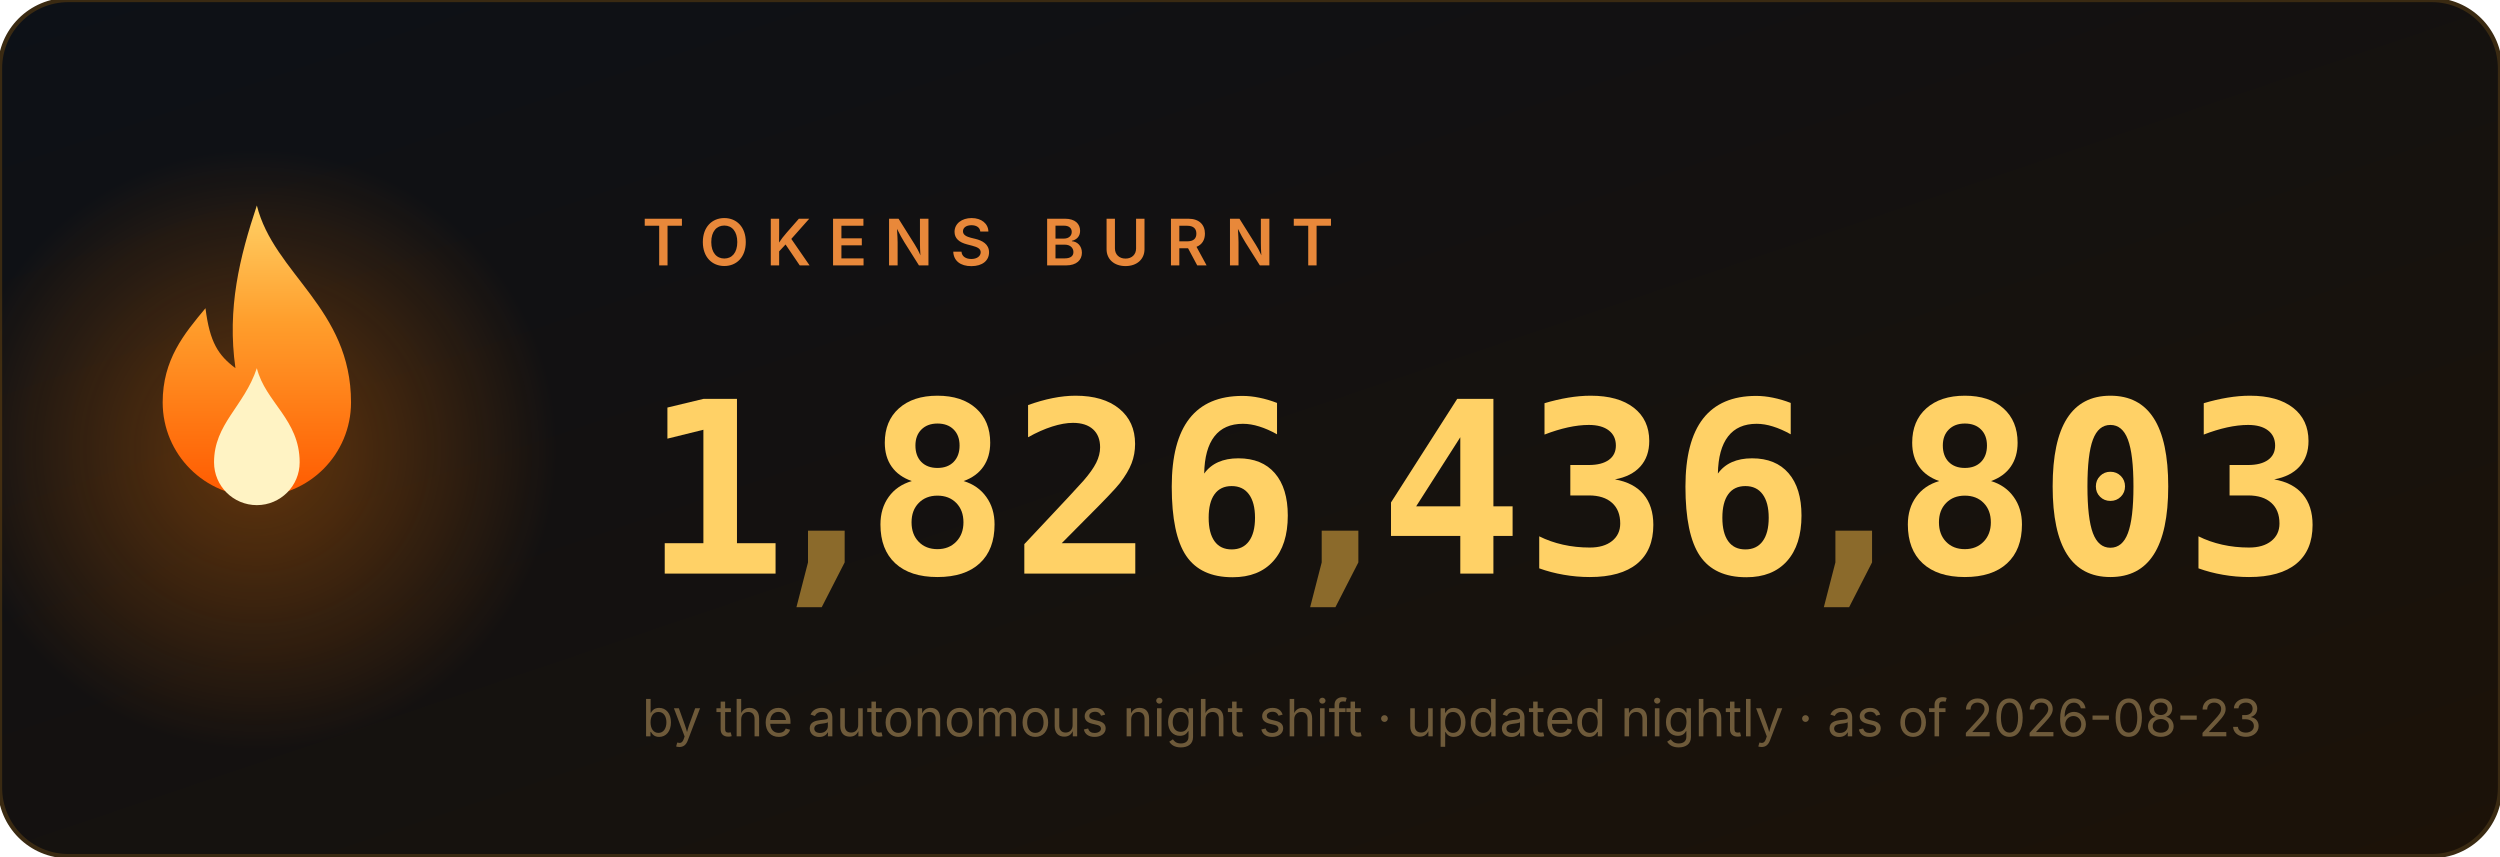
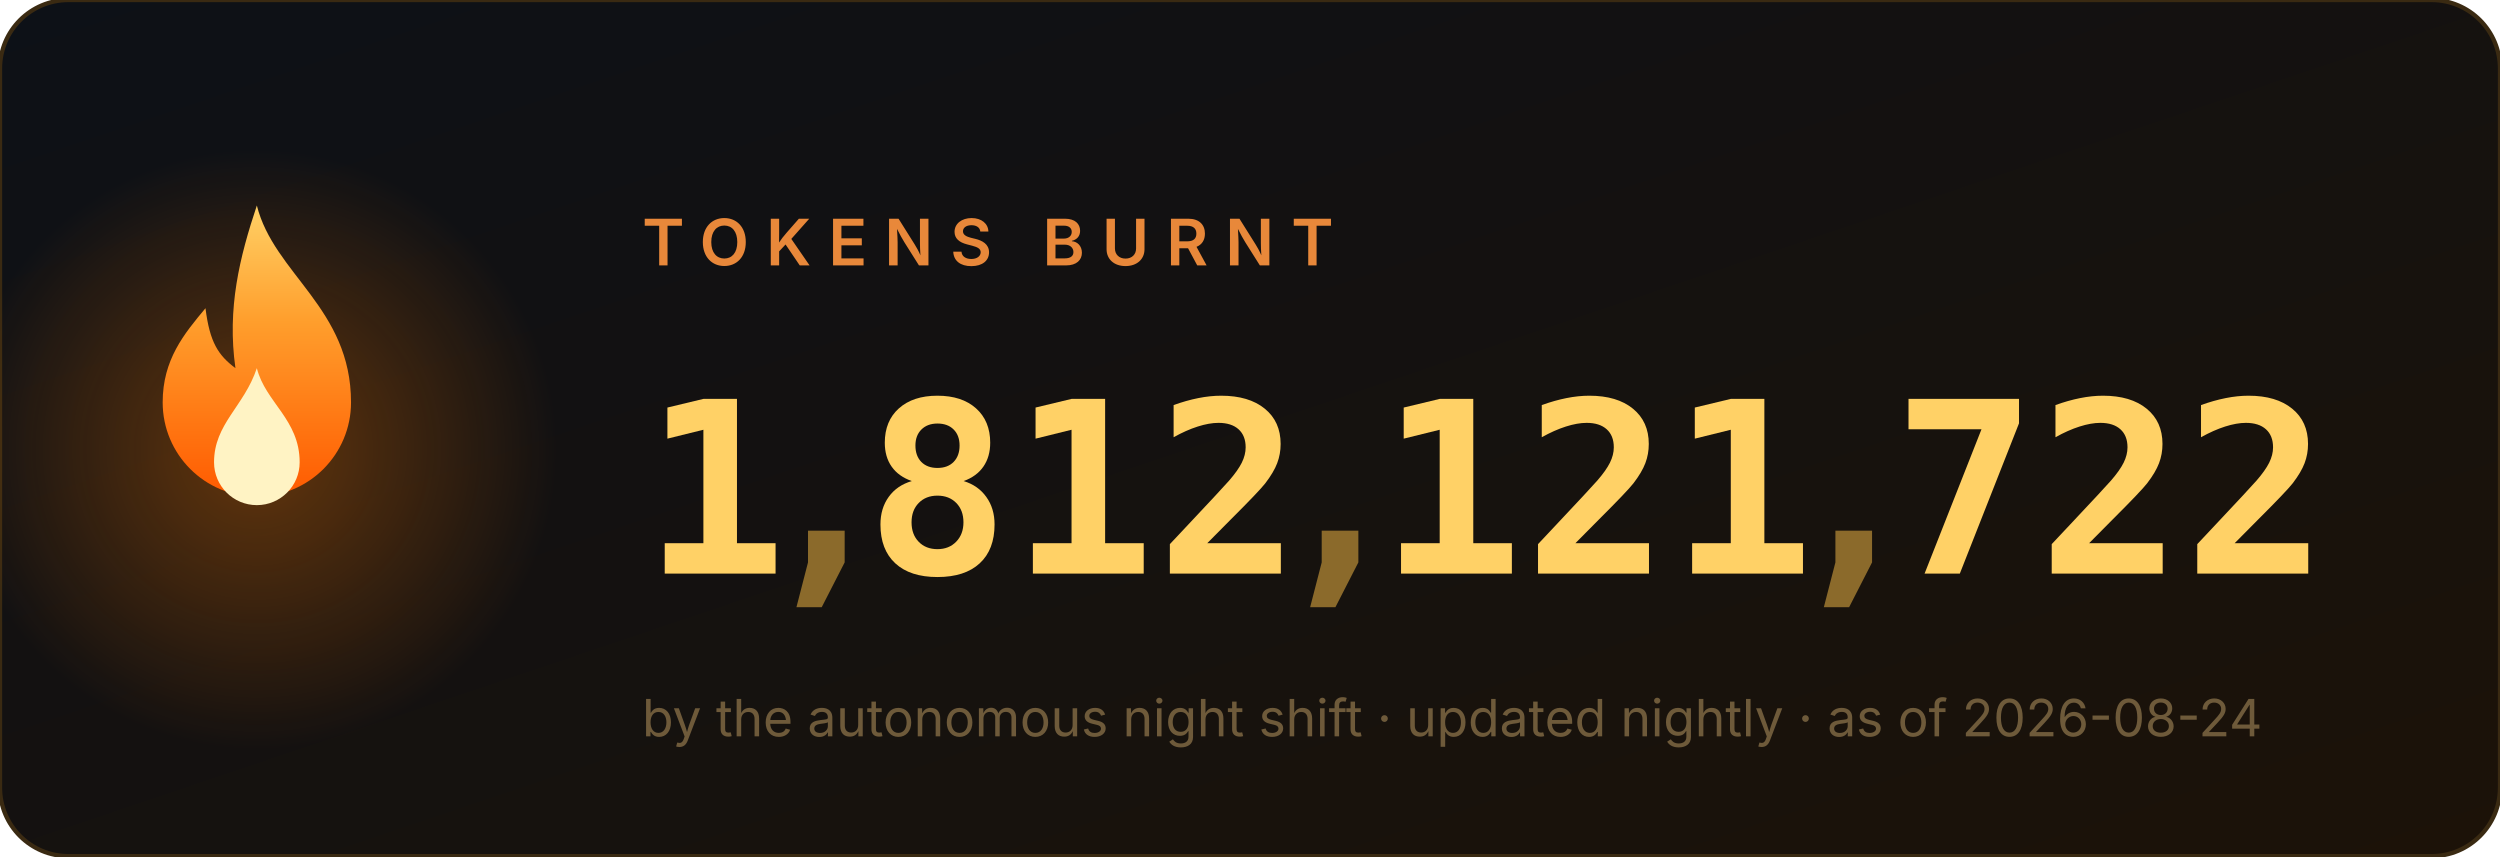
- <svg xmlns="http://www.w3.org/2000/svg" width="584" height="200" viewBox="0 0 584 200" role="img" aria-label="1,826,436,803 tokens burnt">
+ <svg xmlns="http://www.w3.org/2000/svg" width="584" height="200" viewBox="0 0 584 200" role="img" aria-label="1,812,121,722 tokens burnt">
  <style>
.num{font:700 56px ui-monospace,'Cascadia Code',Menlo,Consolas,monospace;fill:#ffd166}
.comma{fill:#8b6a2b}
.label{font:600 15px -apple-system,'Segoe UI',sans-serif;fill:#e8883a;letter-spacing:4px}
.sub{font:400 12px -apple-system,'Segoe UI',sans-serif;fill:#6e5a3a}
</style>
  <defs>
    <linearGradient id="bg" x1="0" y1="0" x2="1" y2="1">
      <stop offset="0" stop-color="#0d1117" />
      <stop offset="1" stop-color="#1c1208" />
    </linearGradient>
    <linearGradient id="fg" x1="0" y1="1" x2="0" y2="0">
      <stop offset="0" stop-color="#ff5a00" />
      <stop offset=".6" stop-color="#ff9e2c" />
      <stop offset="1" stop-color="#ffd166" />
    </linearGradient>
    <radialGradient id="halo">
      <stop offset="0" stop-color="#ff7b00" />
      <stop offset="1" stop-color="#ff7b00" stop-opacity="0" />
    </radialGradient>
  </defs>
  <rect width="584" height="200" rx="16" fill="url(#bg)" stroke="#3a2a12" />
  <circle cx="60" cy="105" r="70" fill="url(#halo)" opacity=".35">
    <animate attributeName="opacity" values=".25;.55;.25" dur="2.2s" repeatCount="indefinite" />
  </circle>
  <g transform="translate(60,128)">
    <g>
      <animateTransform attributeName="transform" type="scale" values="1 1;.95 1.1;1 1" dur="1.6s" repeatCount="indefinite" additive="sum" calcMode="spline" keySplines=".4 0 .6 1;.4 0 .6 1" />
      <path d="M0 -80c4 16 22 24 22 46a22 22 0 1 1-44 0c0-10 5-16 10-22 1 8 3 11 7 14-2-14 1-26 5-38z" fill="url(#fg)" />
      <path d="M0 -42c2 8 10 12 10 22a10 10 0 1 1-20 0c0-9 7-13 10-22z" fill="#fff3c4">
        <animateTransform attributeName="transform" type="scale" values="1 1;1.06 .92;1 1" dur="1.1s" repeatCount="indefinite" additive="sum" calcMode="spline" keySplines=".4 0 .6 1;.4 0 .6 1" />
      </path>
    </g>
  </g>
  <text x="150" y="62" class="label">TOKENS BURNT</text>
  <svg x="150" y="84" width="34" height="64" viewBox="0 0 34 64">
    <g transform="translate(0,-64)">
      <g>
        <animateTransform attributeName="transform" type="translate" values="0 64;0 64;0 0" keyTimes="0;0.000;1" dur="0.97s" begin="0s" fill="freeze" additive="sum" calcMode="spline" keySplines="0 0 1 1;.2 .7 .3 1" />
        <text x="17" y="50" class="num" text-anchor="middle">0</text>
        <text x="17" y="114" class="num" text-anchor="middle">1</text>
        <text x="17" y="178" class="num" text-anchor="middle">2</text>
        <text x="17" y="242" class="num" text-anchor="middle">3</text>
        <text x="17" y="306" class="num" text-anchor="middle">4</text>
        <text x="17" y="370" class="num" text-anchor="middle">5</text>
        <text x="17" y="434" class="num" text-anchor="middle">6</text>
        <text x="17" y="498" class="num" text-anchor="middle">7</text>
        <text x="17" y="562" class="num" text-anchor="middle">8</text>
        <text x="17" y="626" class="num" text-anchor="middle">9</text>
      </g>
    </g>
  </svg>
  <text x="193" y="134" class="num comma" text-anchor="middle">,</text>
  <svg x="202" y="84" width="34" height="64" viewBox="0 0 34 64">
    <g transform="translate(0,-512)">
      <g>
        <animateTransform attributeName="transform" type="translate" values="0 512;0 512;0 0" keyTimes="0;0.141;1" dur="1.70s" begin="0s" fill="freeze" additive="sum" calcMode="spline" keySplines="0 0 1 1;.2 .7 .3 1" />
        <text x="17" y="50" class="num" text-anchor="middle">0</text>
        <text x="17" y="114" class="num" text-anchor="middle">1</text>
        <text x="17" y="178" class="num" text-anchor="middle">2</text>
        <text x="17" y="242" class="num" text-anchor="middle">3</text>
        <text x="17" y="306" class="num" text-anchor="middle">4</text>
        <text x="17" y="370" class="num" text-anchor="middle">5</text>
        <text x="17" y="434" class="num" text-anchor="middle">6</text>
        <text x="17" y="498" class="num" text-anchor="middle">7</text>
        <text x="17" y="562" class="num" text-anchor="middle">8</text>
        <text x="17" y="626" class="num" text-anchor="middle">9</text>
      </g>
    </g>
  </svg>
  <svg x="236" y="84" width="34" height="64" viewBox="0 0 34 64">
-     <g transform="translate(0,-128)">
-       <g>
-         <animateTransform attributeName="transform" type="translate" values="0 128;0 128;0 0" keyTimes="0;0.257;1" dur="1.40s" begin="0s" fill="freeze" additive="sum" calcMode="spline" keySplines="0 0 1 1;.2 .7 .3 1" />
+     <g transform="translate(0,-64)">
+       <g>
+         <animateTransform attributeName="transform" type="translate" values="0 64;0 64;0 0" keyTimes="0;0.271;1" dur="1.33s" begin="0s" fill="freeze" additive="sum" calcMode="spline" keySplines="0 0 1 1;.2 .7 .3 1" />
        <text x="17" y="50" class="num" text-anchor="middle">0</text>
        <text x="17" y="114" class="num" text-anchor="middle">1</text>
        <text x="17" y="178" class="num" text-anchor="middle">2</text>
        <text x="17" y="242" class="num" text-anchor="middle">3</text>
        <text x="17" y="306" class="num" text-anchor="middle">4</text>
        <text x="17" y="370" class="num" text-anchor="middle">5</text>
        <text x="17" y="434" class="num" text-anchor="middle">6</text>
        <text x="17" y="498" class="num" text-anchor="middle">7</text>
        <text x="17" y="562" class="num" text-anchor="middle">8</text>
        <text x="17" y="626" class="num" text-anchor="middle">9</text>
      </g>
    </g>
  </svg>
  <svg x="270" y="84" width="34" height="64" viewBox="0 0 34 64">
-     <g transform="translate(0,-384)">
-       <g>
-         <animateTransform attributeName="transform" type="translate" values="0 384;0 384;0 0" keyTimes="0;0.267;1" dur="1.80s" begin="0s" fill="freeze" additive="sum" calcMode="spline" keySplines="0 0 1 1;.2 .7 .3 1" />
+     <g transform="translate(0,-128)">
+       <g>
+         <animateTransform attributeName="transform" type="translate" values="0 128;0 128;0 0" keyTimes="0;0.316;1" dur="1.52s" begin="0s" fill="freeze" additive="sum" calcMode="spline" keySplines="0 0 1 1;.2 .7 .3 1" />
        <text x="17" y="50" class="num" text-anchor="middle">0</text>
        <text x="17" y="114" class="num" text-anchor="middle">1</text>
        <text x="17" y="178" class="num" text-anchor="middle">2</text>
        <text x="17" y="242" class="num" text-anchor="middle">3</text>
        <text x="17" y="306" class="num" text-anchor="middle">4</text>
        <text x="17" y="370" class="num" text-anchor="middle">5</text>
        <text x="17" y="434" class="num" text-anchor="middle">6</text>
        <text x="17" y="498" class="num" text-anchor="middle">7</text>
        <text x="17" y="562" class="num" text-anchor="middle">8</text>
        <text x="17" y="626" class="num" text-anchor="middle">9</text>
      </g>
    </g>
  </svg>
  <text x="313" y="134" class="num comma" text-anchor="middle">,</text>
  <svg x="322" y="84" width="34" height="64" viewBox="0 0 34 64">
-     <g transform="translate(0,-256)">
-       <g>
-         <animateTransform attributeName="transform" type="translate" values="0 256;0 256;0 0" keyTimes="0;0.379;1" dur="1.90s" begin="0s" fill="freeze" additive="sum" calcMode="spline" keySplines="0 0 1 1;.2 .7 .3 1" />
+     <g transform="translate(0,-64)">
+       <g>
+         <animateTransform attributeName="transform" type="translate" values="0 64;0 64;0 0" keyTimes="0;0.426;1" dur="1.69s" begin="0s" fill="freeze" additive="sum" calcMode="spline" keySplines="0 0 1 1;.2 .7 .3 1" />
        <text x="17" y="50" class="num" text-anchor="middle">0</text>
        <text x="17" y="114" class="num" text-anchor="middle">1</text>
        <text x="17" y="178" class="num" text-anchor="middle">2</text>
        <text x="17" y="242" class="num" text-anchor="middle">3</text>
        <text x="17" y="306" class="num" text-anchor="middle">4</text>
        <text x="17" y="370" class="num" text-anchor="middle">5</text>
        <text x="17" y="434" class="num" text-anchor="middle">6</text>
        <text x="17" y="498" class="num" text-anchor="middle">7</text>
        <text x="17" y="562" class="num" text-anchor="middle">8</text>
        <text x="17" y="626" class="num" text-anchor="middle">9</text>
      </g>
    </g>
  </svg>
  <svg x="356" y="84" width="34" height="64" viewBox="0 0 34 64">
-     <g transform="translate(0,-192)">
-       <g>
-         <animateTransform attributeName="transform" type="translate" values="0 192;0 192;0 0" keyTimes="0;0.431;1" dur="1.95s" begin="0s" fill="freeze" additive="sum" calcMode="spline" keySplines="0 0 1 1;.2 .7 .3 1" />
+     <g transform="translate(0,-128)">
+       <g>
+         <animateTransform attributeName="transform" type="translate" values="0 128;0 128;0 0" keyTimes="0;0.447;1" dur="1.88s" begin="0s" fill="freeze" additive="sum" calcMode="spline" keySplines="0 0 1 1;.2 .7 .3 1" />
        <text x="17" y="50" class="num" text-anchor="middle">0</text>
        <text x="17" y="114" class="num" text-anchor="middle">1</text>
        <text x="17" y="178" class="num" text-anchor="middle">2</text>
        <text x="17" y="242" class="num" text-anchor="middle">3</text>
        <text x="17" y="306" class="num" text-anchor="middle">4</text>
        <text x="17" y="370" class="num" text-anchor="middle">5</text>
        <text x="17" y="434" class="num" text-anchor="middle">6</text>
        <text x="17" y="498" class="num" text-anchor="middle">7</text>
        <text x="17" y="562" class="num" text-anchor="middle">8</text>
        <text x="17" y="626" class="num" text-anchor="middle">9</text>
      </g>
    </g>
  </svg>
  <svg x="390" y="84" width="34" height="64" viewBox="0 0 34 64">
-     <g transform="translate(0,-384)">
-       <g>
-         <animateTransform attributeName="transform" type="translate" values="0 384;0 384;0 0" keyTimes="0;0.421;1" dur="2.28s" begin="0s" fill="freeze" additive="sum" calcMode="spline" keySplines="0 0 1 1;.2 .7 .3 1" />
+     <g transform="translate(0,-64)">
+       <g>
+         <animateTransform attributeName="transform" type="translate" values="0 64;0 64;0 0" keyTimes="0;0.497;1" dur="1.93s" begin="0s" fill="freeze" additive="sum" calcMode="spline" keySplines="0 0 1 1;.2 .7 .3 1" />
        <text x="17" y="50" class="num" text-anchor="middle">0</text>
        <text x="17" y="114" class="num" text-anchor="middle">1</text>
        <text x="17" y="178" class="num" text-anchor="middle">2</text>
        <text x="17" y="242" class="num" text-anchor="middle">3</text>
        <text x="17" y="306" class="num" text-anchor="middle">4</text>
        <text x="17" y="370" class="num" text-anchor="middle">5</text>
        <text x="17" y="434" class="num" text-anchor="middle">6</text>
        <text x="17" y="498" class="num" text-anchor="middle">7</text>
        <text x="17" y="562" class="num" text-anchor="middle">8</text>
        <text x="17" y="626" class="num" text-anchor="middle">9</text>
      </g>
    </g>
  </svg>
  <text x="433" y="134" class="num comma" text-anchor="middle">,</text>
  <svg x="442" y="84" width="34" height="64" viewBox="0 0 34 64">
-     <g transform="translate(0,-512)">
-       <g>
-         <animateTransform attributeName="transform" type="translate" values="0 512;0 512;0 0" keyTimes="0;0.451;1" dur="2.66s" begin="0s" fill="freeze" additive="sum" calcMode="spline" keySplines="0 0 1 1;.2 .7 .3 1" />
+     <g transform="translate(0,-448)">
+       <g>
+         <animateTransform attributeName="transform" type="translate" values="0 448;0 448;0 0" keyTimes="0;0.463;1" dur="2.59s" begin="0s" fill="freeze" additive="sum" calcMode="spline" keySplines="0 0 1 1;.2 .7 .3 1" />
        <text x="17" y="50" class="num" text-anchor="middle">0</text>
        <text x="17" y="114" class="num" text-anchor="middle">1</text>
        <text x="17" y="178" class="num" text-anchor="middle">2</text>
        <text x="17" y="242" class="num" text-anchor="middle">3</text>
        <text x="17" y="306" class="num" text-anchor="middle">4</text>
        <text x="17" y="370" class="num" text-anchor="middle">5</text>
        <text x="17" y="434" class="num" text-anchor="middle">6</text>
        <text x="17" y="498" class="num" text-anchor="middle">7</text>
        <text x="17" y="562" class="num" text-anchor="middle">8</text>
        <text x="17" y="626" class="num" text-anchor="middle">9</text>
      </g>
    </g>
  </svg>
  <svg x="476" y="84" width="34" height="64" viewBox="0 0 34 64">
-     <g transform="translate(0,0)">
-       <g>
-         <animateTransform attributeName="transform" type="translate" values="0 0;0 0;0 0" keyTimes="0;0.595;1" dur="2.22s" begin="0s" fill="freeze" additive="sum" calcMode="spline" keySplines="0 0 1 1;.2 .7 .3 1" />
+     <g transform="translate(0,-128)">
+       <g>
+         <animateTransform attributeName="transform" type="translate" values="0 128;0 128;0 0" keyTimes="0;0.559;1" dur="2.36s" begin="0s" fill="freeze" additive="sum" calcMode="spline" keySplines="0 0 1 1;.2 .7 .3 1" />
        <text x="17" y="50" class="num" text-anchor="middle">0</text>
        <text x="17" y="114" class="num" text-anchor="middle">1</text>
        <text x="17" y="178" class="num" text-anchor="middle">2</text>
        <text x="17" y="242" class="num" text-anchor="middle">3</text>
        <text x="17" y="306" class="num" text-anchor="middle">4</text>
        <text x="17" y="370" class="num" text-anchor="middle">5</text>
        <text x="17" y="434" class="num" text-anchor="middle">6</text>
        <text x="17" y="498" class="num" text-anchor="middle">7</text>
        <text x="17" y="562" class="num" text-anchor="middle">8</text>
        <text x="17" y="626" class="num" text-anchor="middle">9</text>
      </g>
    </g>
  </svg>
  <svg x="510" y="84" width="34" height="64" viewBox="0 0 34 64">
-     <g transform="translate(0,-192)">
-       <g>
-         <animateTransform attributeName="transform" type="translate" values="0 192;0 192;0 0" keyTimes="0;0.565;1" dur="2.55s" begin="0s" fill="freeze" additive="sum" calcMode="spline" keySplines="0 0 1 1;.2 .7 .3 1" />
-         <text x="17" y="50" class="num" text-anchor="middle">0</text>
-         <text x="17" y="114" class="num" text-anchor="middle">1</text>
-         <text x="17" y="178" class="num" text-anchor="middle">2</text>
-         <text x="17" y="242" class="num" text-anchor="middle">3</text>
-         <text x="17" y="306" class="num" text-anchor="middle">4</text>
-         <text x="17" y="370" class="num" text-anchor="middle">5</text>
-         <text x="17" y="434" class="num" text-anchor="middle">6</text>
-         <text x="17" y="498" class="num" text-anchor="middle">7</text>
-         <text x="17" y="562" class="num" text-anchor="middle">8</text>
-         <text x="17" y="626" class="num" text-anchor="middle">9</text>
-       </g>
-     </g>
-   </svg>
-   <text x="150" y="172" class="sub">by the autonomous night shift · updated nightly · as of 2026-08-23</text>
+     <g transform="translate(0,-128)">
+       <g>
+         <animateTransform attributeName="transform" type="translate" values="0 128;0 128;0 0" keyTimes="0;0.581;1" dur="2.48s" begin="0s" fill="freeze" additive="sum" calcMode="spline" keySplines="0 0 1 1;.2 .7 .3 1" />
+         <text x="17" y="50" class="num" text-anchor="middle">0</text>
+         <text x="17" y="114" class="num" text-anchor="middle">1</text>
+         <text x="17" y="178" class="num" text-anchor="middle">2</text>
+         <text x="17" y="242" class="num" text-anchor="middle">3</text>
+         <text x="17" y="306" class="num" text-anchor="middle">4</text>
+         <text x="17" y="370" class="num" text-anchor="middle">5</text>
+         <text x="17" y="434" class="num" text-anchor="middle">6</text>
+         <text x="17" y="498" class="num" text-anchor="middle">7</text>
+         <text x="17" y="562" class="num" text-anchor="middle">8</text>
+         <text x="17" y="626" class="num" text-anchor="middle">9</text>
+       </g>
+     </g>
+   </svg>
+   <text x="150" y="172" class="sub">by the autonomous night shift · updated nightly · as of 2026-08-24</text>
</svg>
